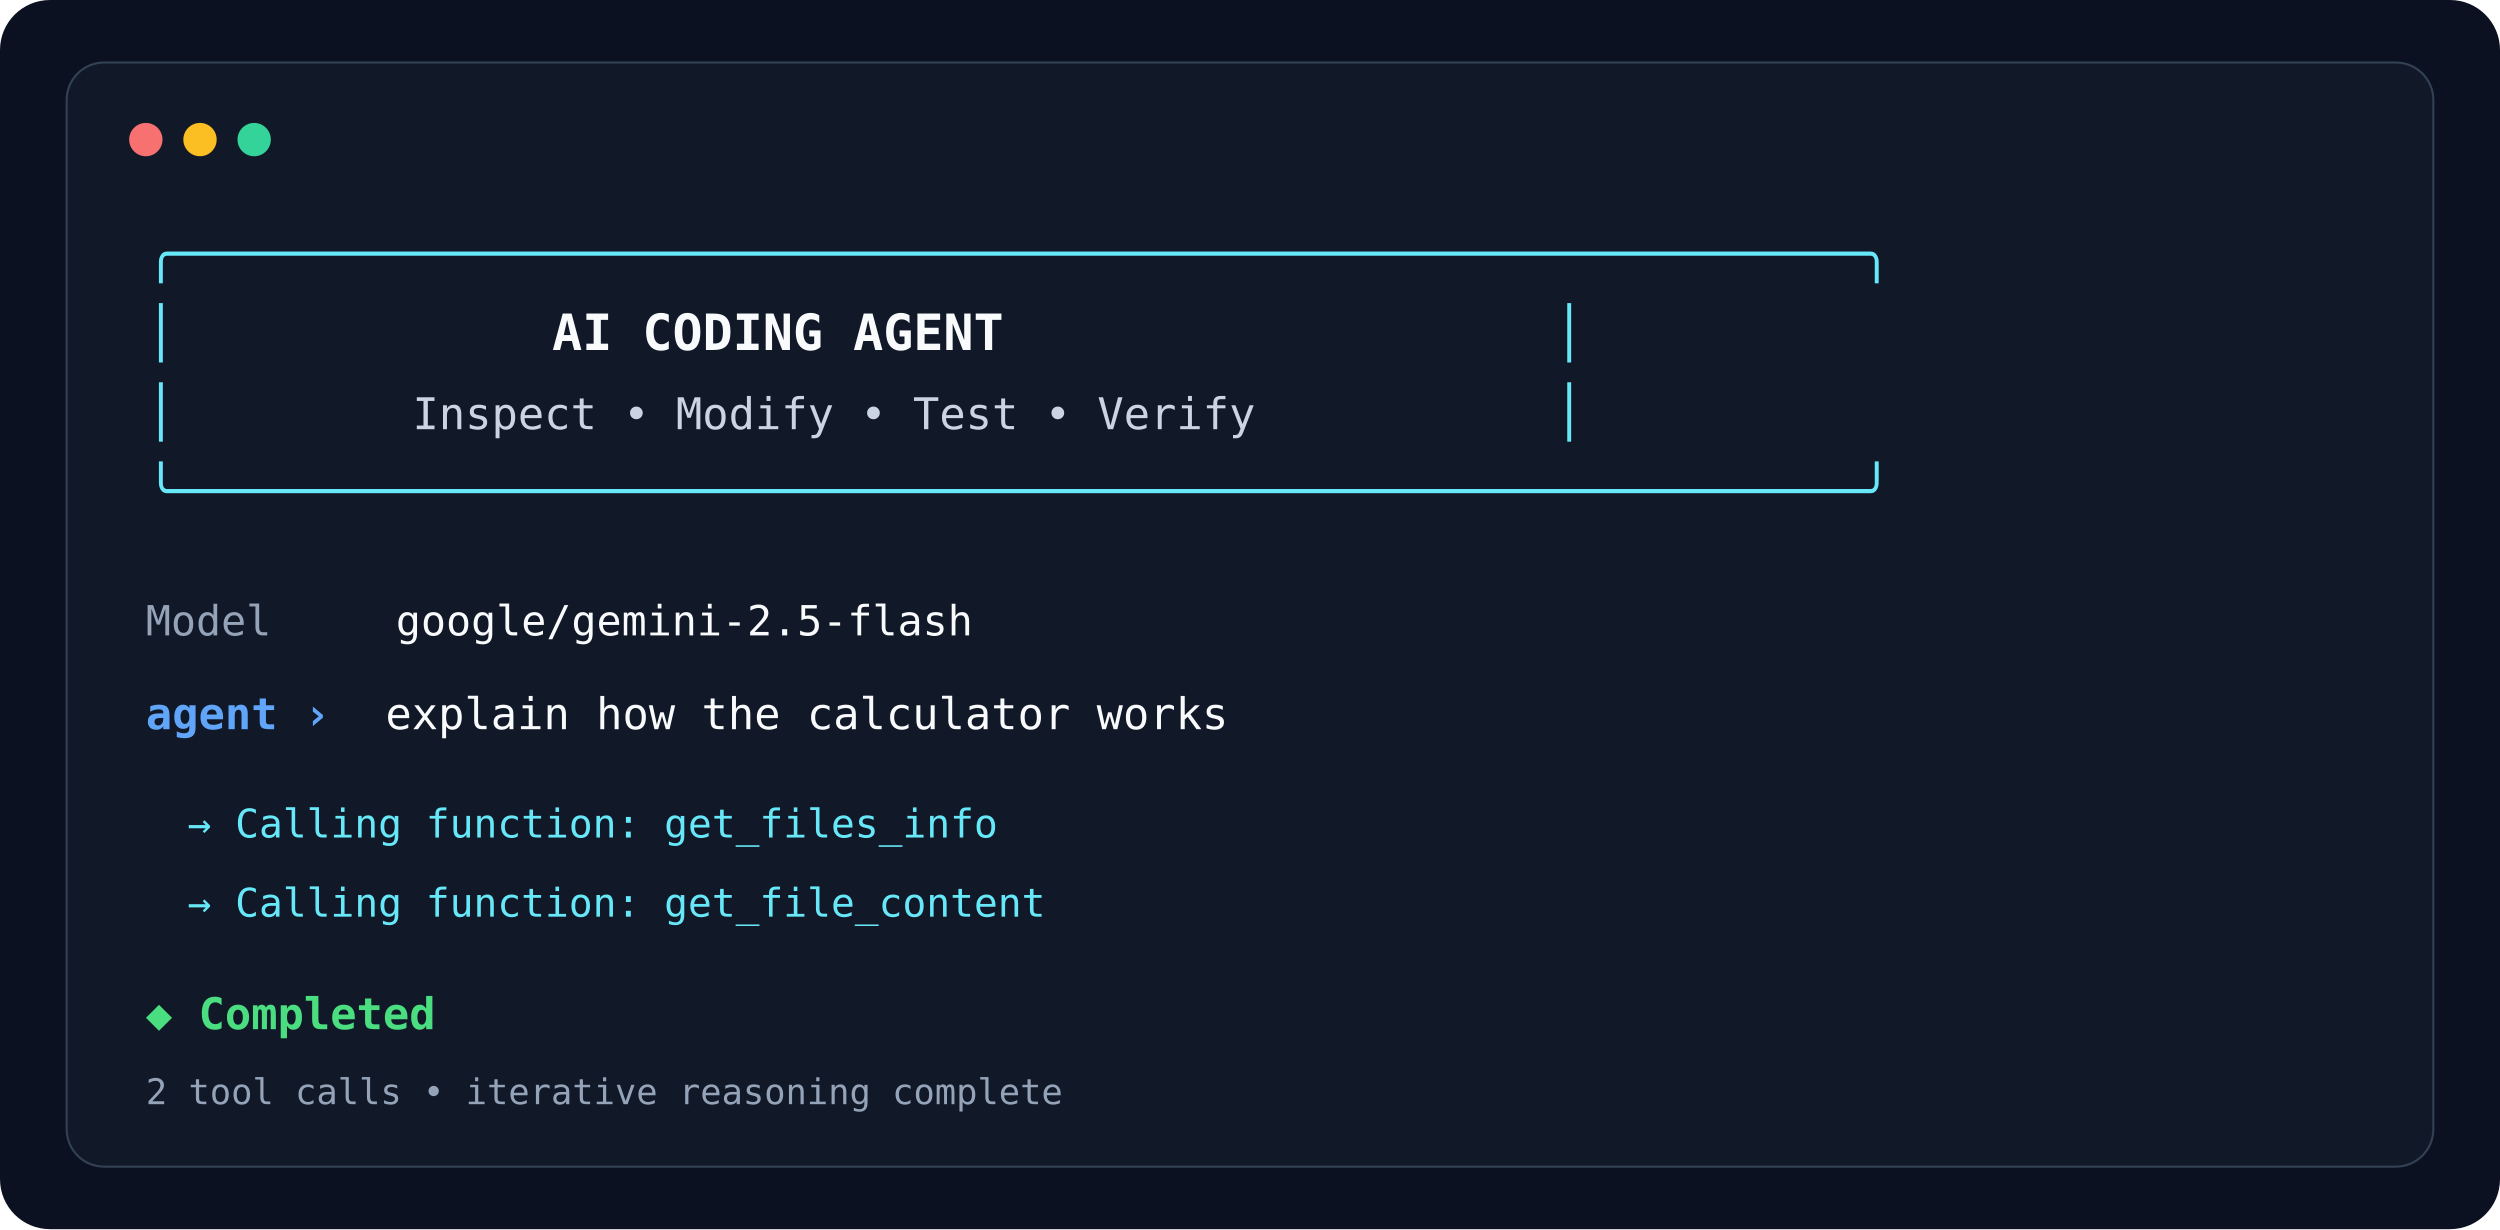
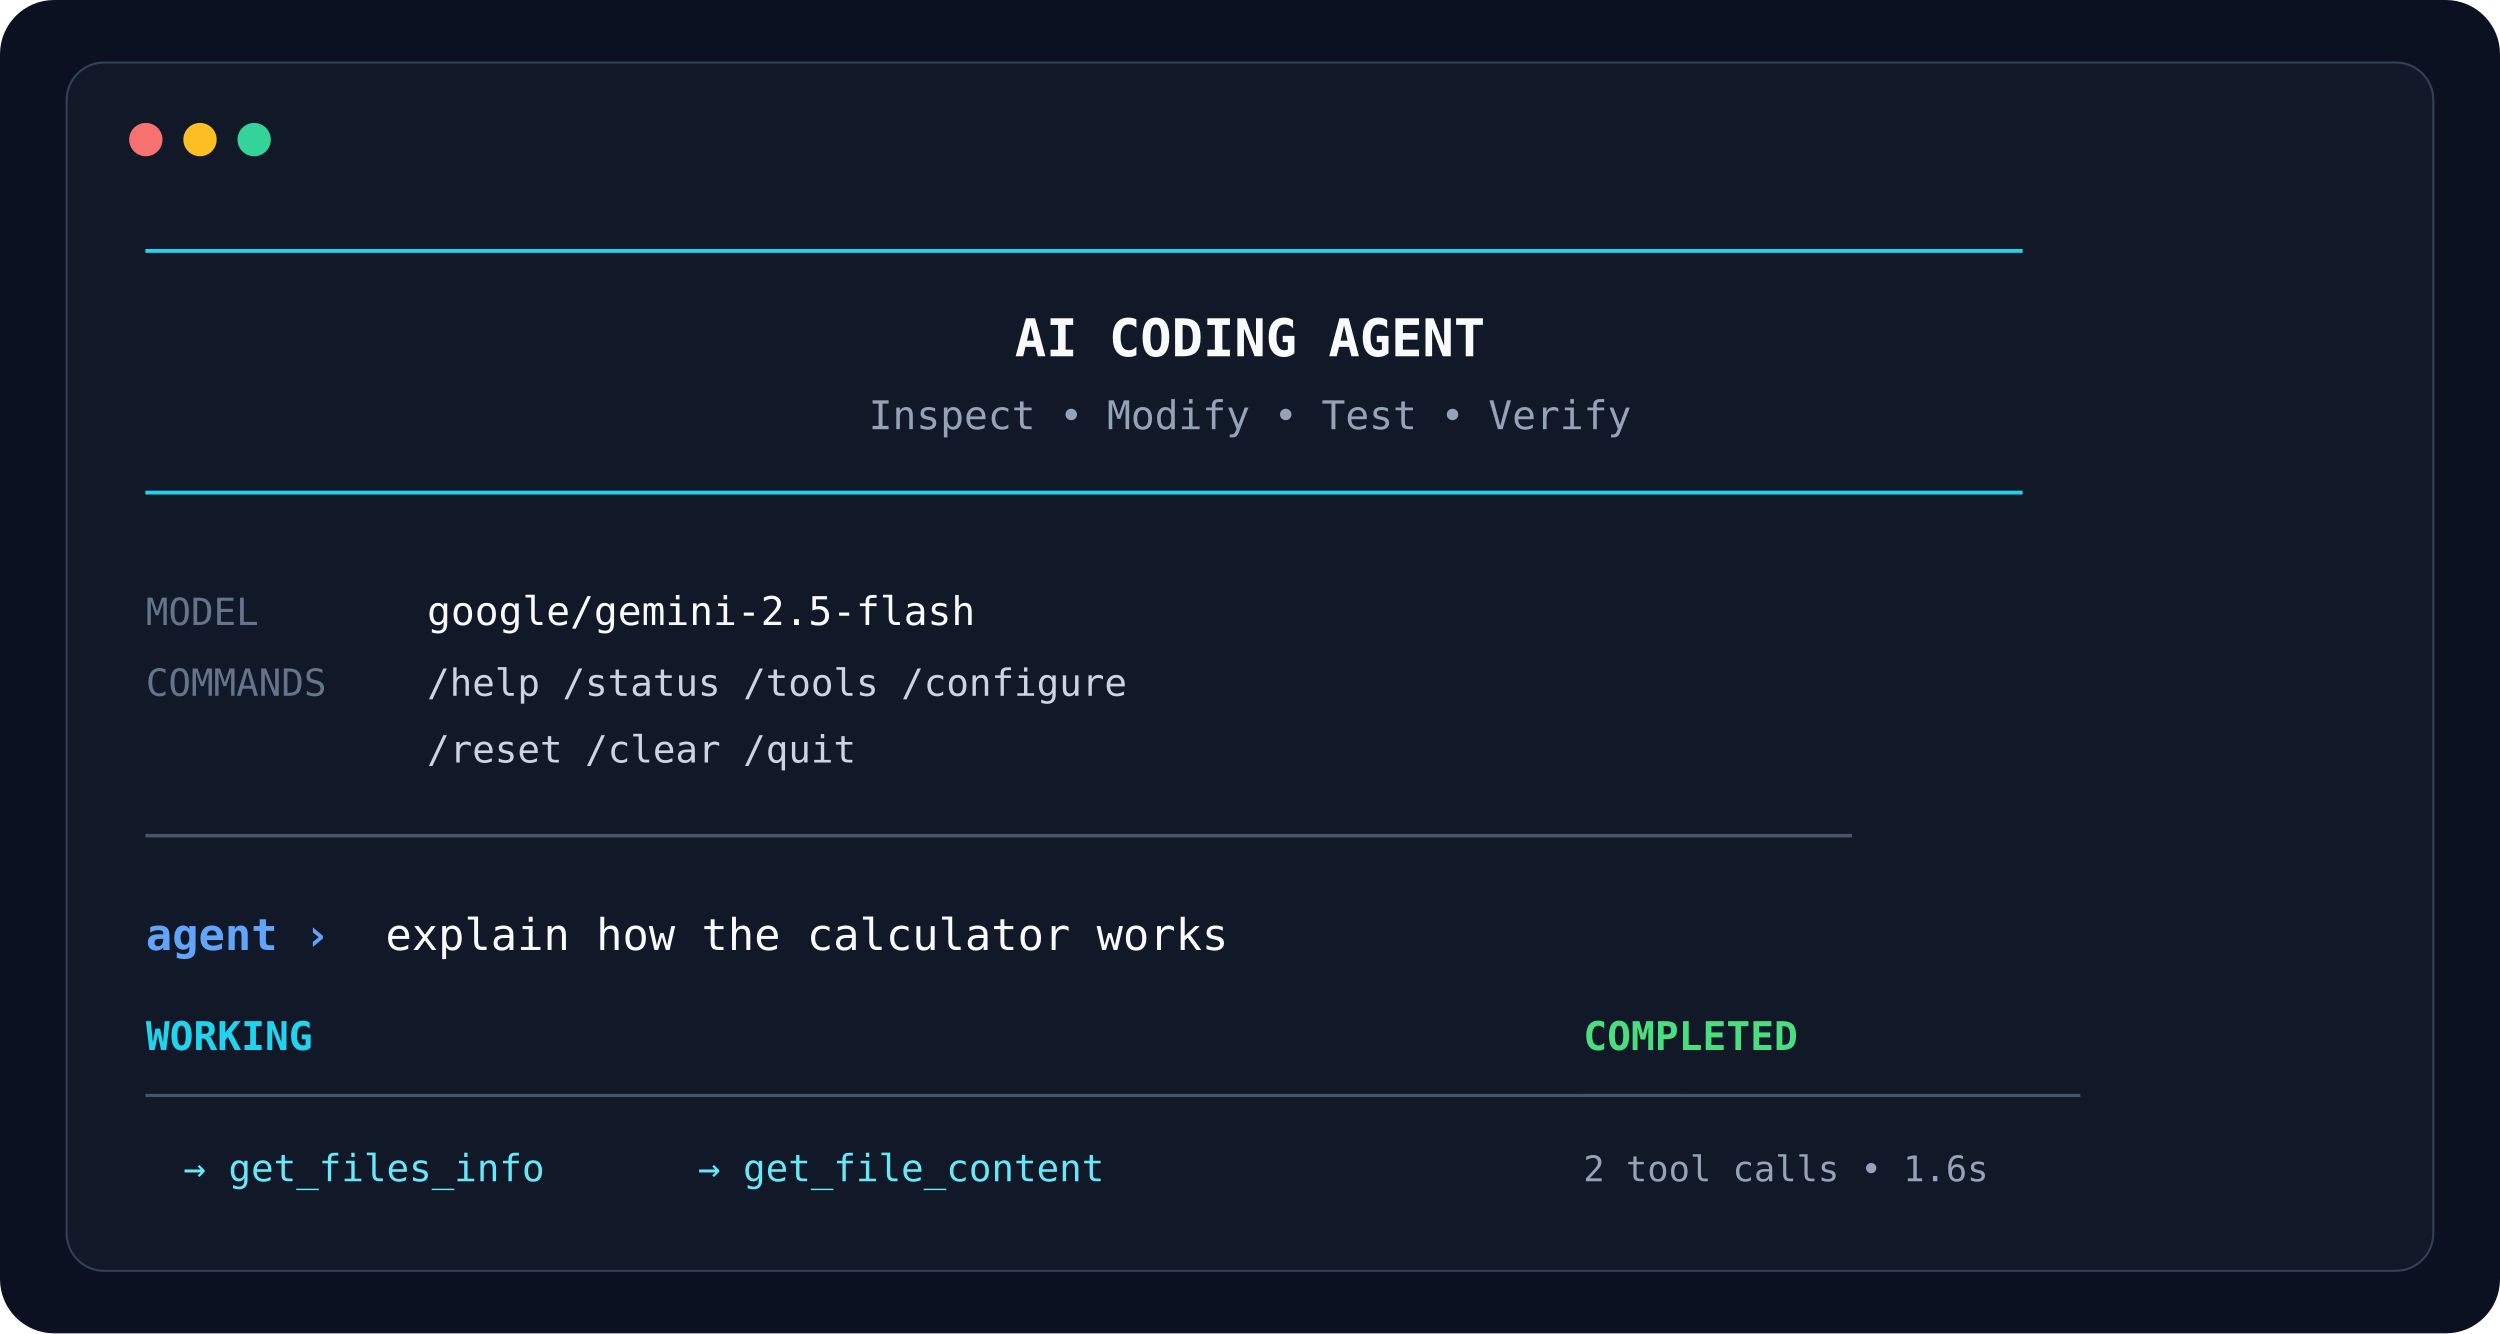
- <svg xmlns="http://www.w3.org/2000/svg" width="1200" height="590" viewBox="0 0 1200 590">
-   <rect width="1200" height="590" rx="24" fill="#0b1120" />
-   <rect x="32" y="30" width="1136" height="530" rx="18" fill="#111827" stroke="#334155" />
+ <svg xmlns="http://www.w3.org/2000/svg" width="1200" height="640" viewBox="0 0 1200 640">
+   <rect width="1200" height="640" rx="26" fill="#0b1120" />
+   <rect x="32" y="30" width="1136" height="580" rx="18" fill="#111827" stroke="#334155" />
  <circle cx="70" cy="67" r="8" fill="#f87171" />
  <circle cx="96" cy="67" r="8" fill="#fbbf24" />
  <circle cx="122" cy="67" r="8" fill="#34d399" />
  <g font-family="monospace">
-     <text x="70" y="130" fill="#67e8f9" font-size="24">╭────────────────────────────────────────────────────────╮</text>
-     <text x="70" y="168" fill="#67e8f9" font-size="24">│</text>
-     <text x="265" y="168" fill="#f8fafc" font-size="24" font-weight="700">AI CODING AGENT</text>
-     <text x="746" y="168" fill="#67e8f9" font-size="24">│</text>
-     <text x="70" y="206" fill="#67e8f9" font-size="24">│</text>
-     <text x="198" y="206" fill="#cbd5e1" font-size="21">Inspect • Modify • Test • Verify</text>
-     <text x="746" y="206" fill="#67e8f9" font-size="24">│</text>
-     <text x="70" y="244" fill="#67e8f9" font-size="24">╰────────────────────────────────────────────────────────╯</text>
-     <text x="70" y="305" fill="#94a3b8" font-size="20">Model</text>
-     <text x="190" y="305" fill="#f8fafc" font-size="20">google/gemini-2.5-flash</text>
-     <text x="70" y="350" fill="#60a5fa" font-size="21" font-weight="700">agent ›</text>
-     <text x="185" y="350" fill="#f8fafc" font-size="21">explain how the calculator works</text>
-     <text x="90" y="402" fill="#67e8f9" font-size="19">→ Calling function: get_files_info</text>
-     <text x="90" y="440" fill="#67e8f9" font-size="19">→ Calling function: get_file_content</text>
-     <text x="70" y="494" fill="#4ade80" font-size="21" font-weight="700">◆ Completed</text>
-     <text x="70" y="530" fill="#94a3b8" font-size="17">2 tool calls • iterative reasoning complete</text>
+     <text x="70" y="128" fill="#22d3ee" font-size="22">────────────────────────────────────────────────────────────────────</text>
+     <text x="600" y="171" text-anchor="middle" fill="#f8fafc" font-size="25" font-weight="700">AI CODING AGENT</text>
+     <text x="600" y="206" text-anchor="middle" fill="#94a3b8" font-size="19">Inspect • Modify • Test • Verify</text>
+     <text x="70" y="244" fill="#22d3ee" font-size="22">────────────────────────────────────────────────────────────────────</text>
+     <text x="70" y="300" fill="#64748b" font-size="18">MODEL</text>
+     <text x="205" y="300" fill="#f8fafc" font-size="19">google/gemini-2.5-flash</text>
+     <text x="70" y="334" fill="#64748b" font-size="18">COMMANDS</text>
+     <text x="205" y="334" fill="#cbd5e1" font-size="18">/help  /status  /tools  /configure</text>
+     <text x="205" y="366" fill="#cbd5e1" font-size="18">/reset /clear   /quit</text>
+     <text x="70" y="408" fill="#475569" font-size="20">────────────────────────────────────────────────────────────────────</text>
+     <text x="70" y="456" fill="#60a5fa" font-size="21" font-weight="700">agent ›</text>
+     <text x="185" y="456" fill="#f8fafc" font-size="21">explain how the calculator works</text>
+     <text x="70" y="504" fill="#22d3ee" font-size="19" font-weight="700">WORKING</text>
+     <text x="70" y="532" fill="#475569" font-size="18">────────────────────────────────────────────────────────────────────</text>
+     <text x="88" y="567" fill="#67e8f9" font-size="18">→ get_files_info</text>
+     <text x="335" y="567" fill="#67e8f9" font-size="18">→ get_file_content</text>
+     <text x="760" y="504" fill="#4ade80" font-size="19" font-weight="700">COMPLETED</text>
+     <text x="760" y="532" fill="#475569" font-size="18">──────────────────────</text>
+     <text x="760" y="567" fill="#94a3b8" font-size="17">2 tool calls • 1.6s</text>
  </g>
</svg>
